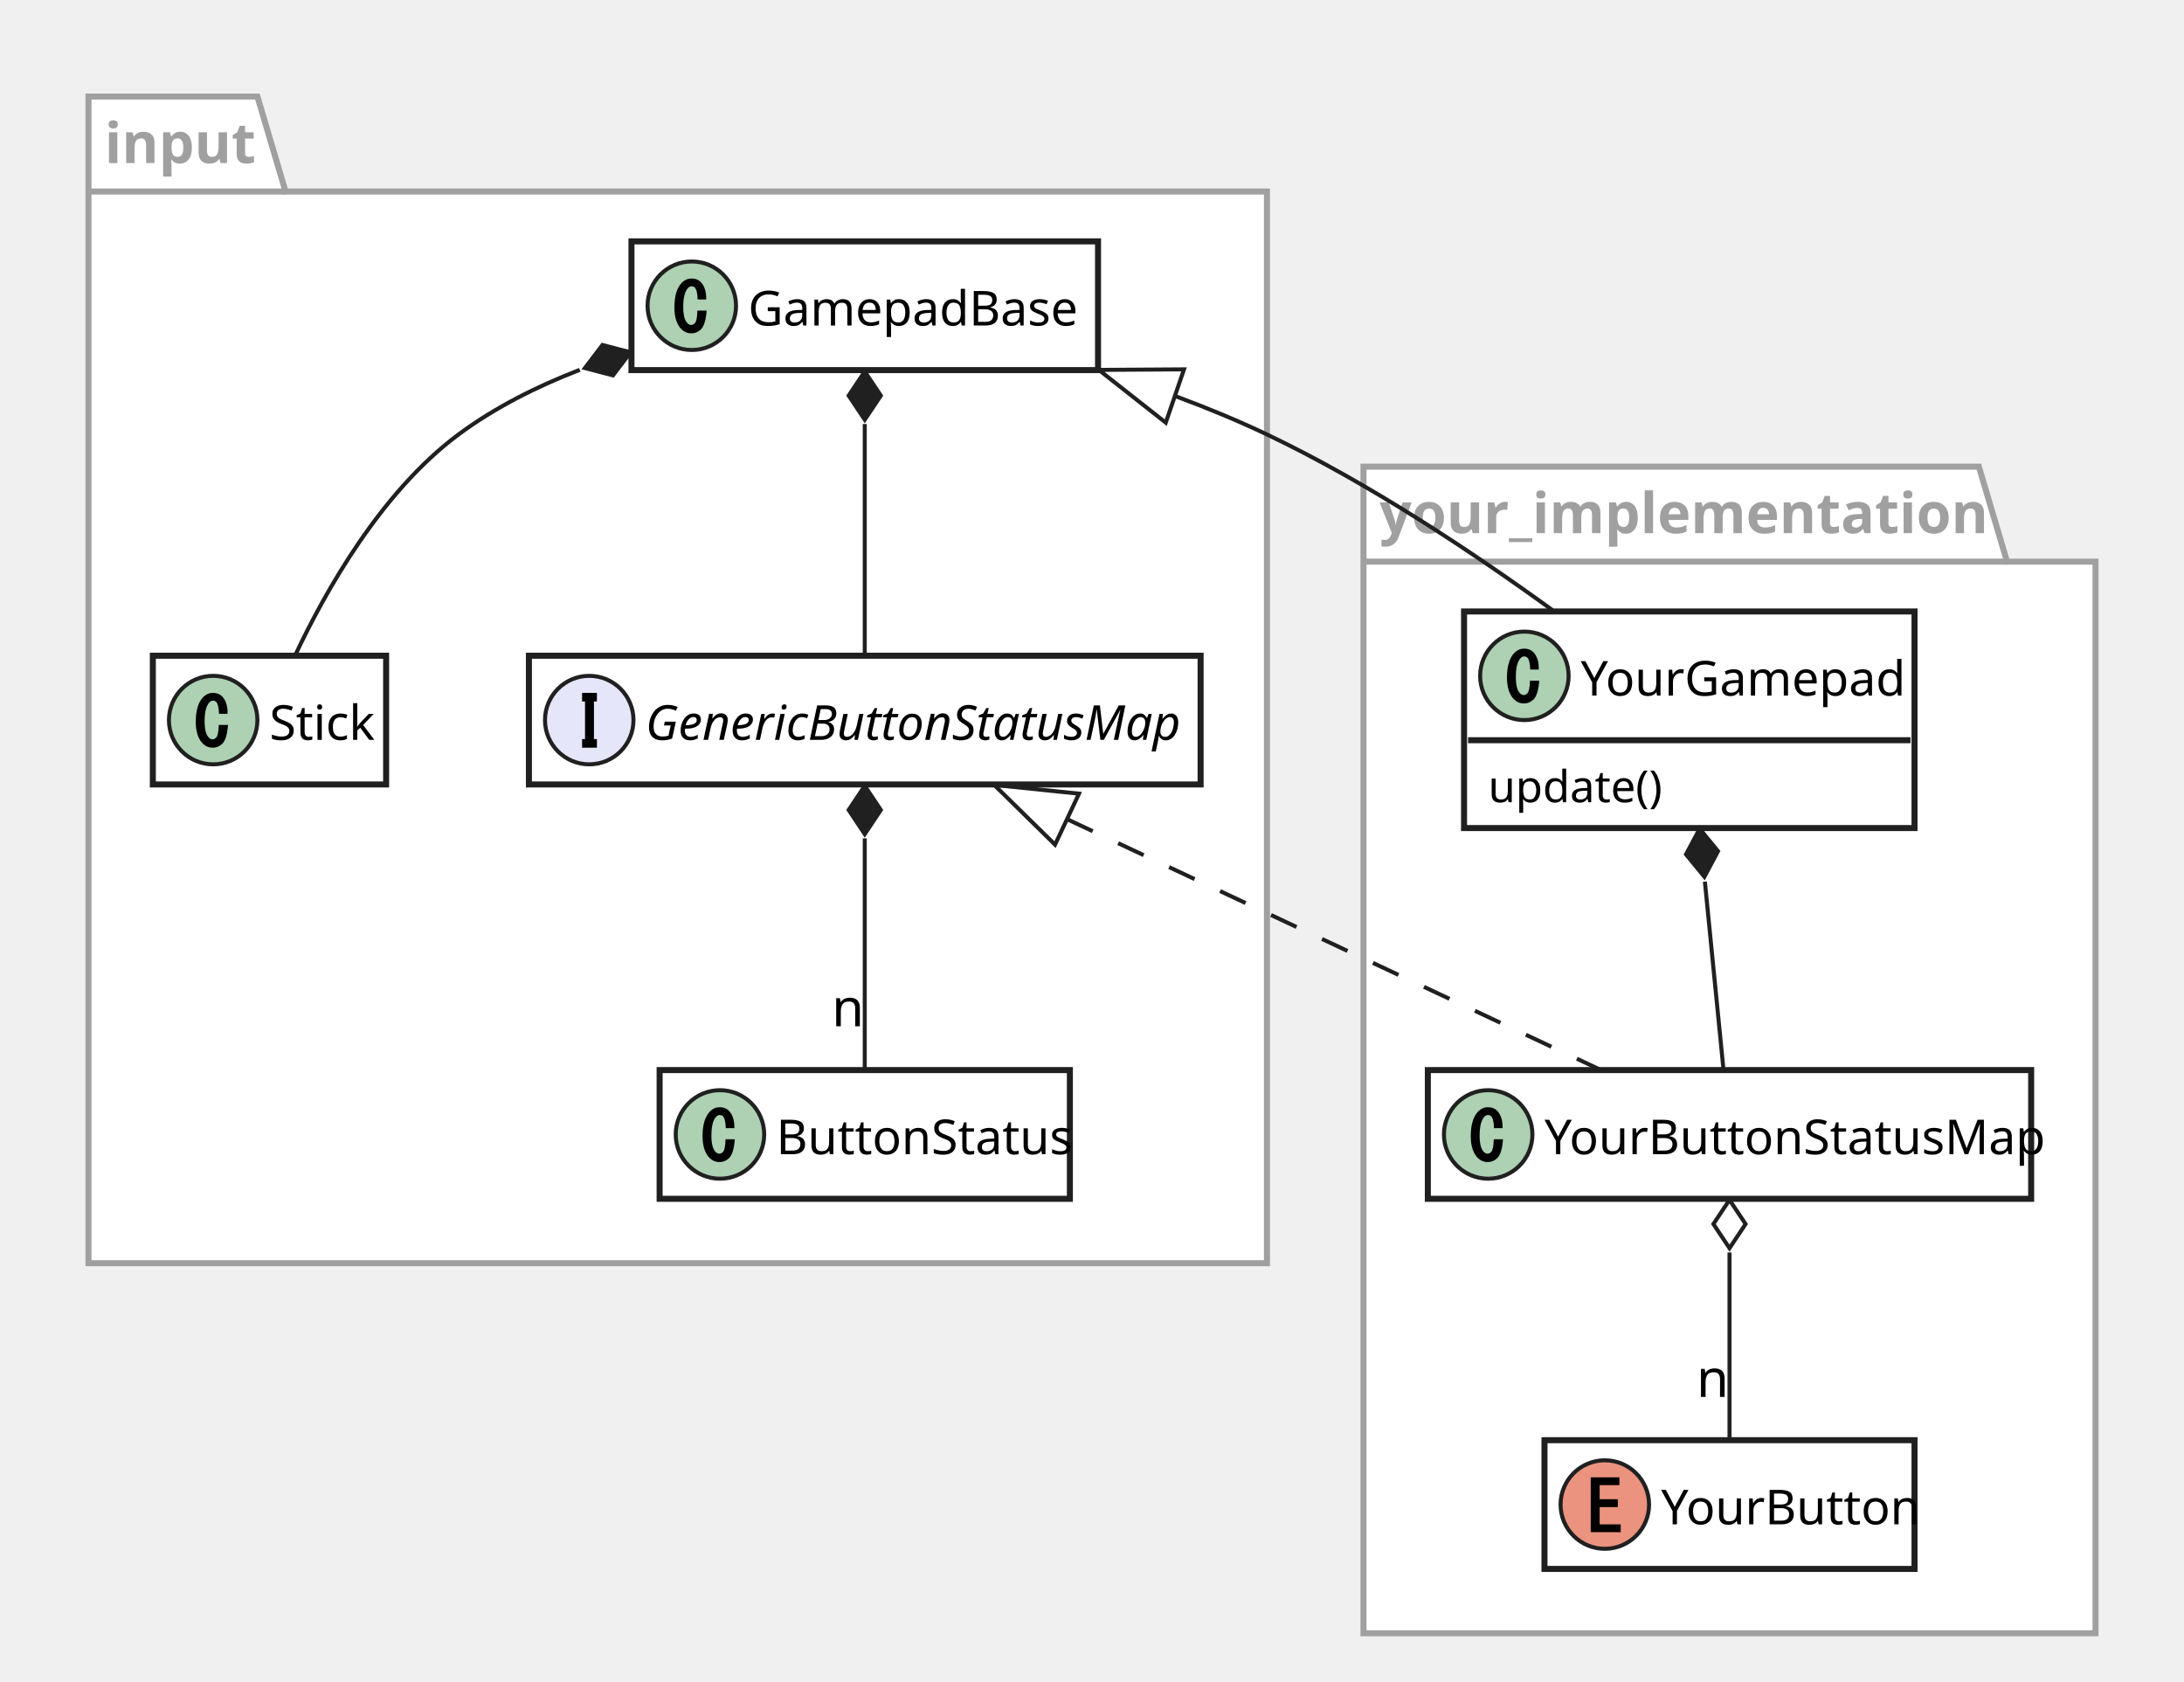
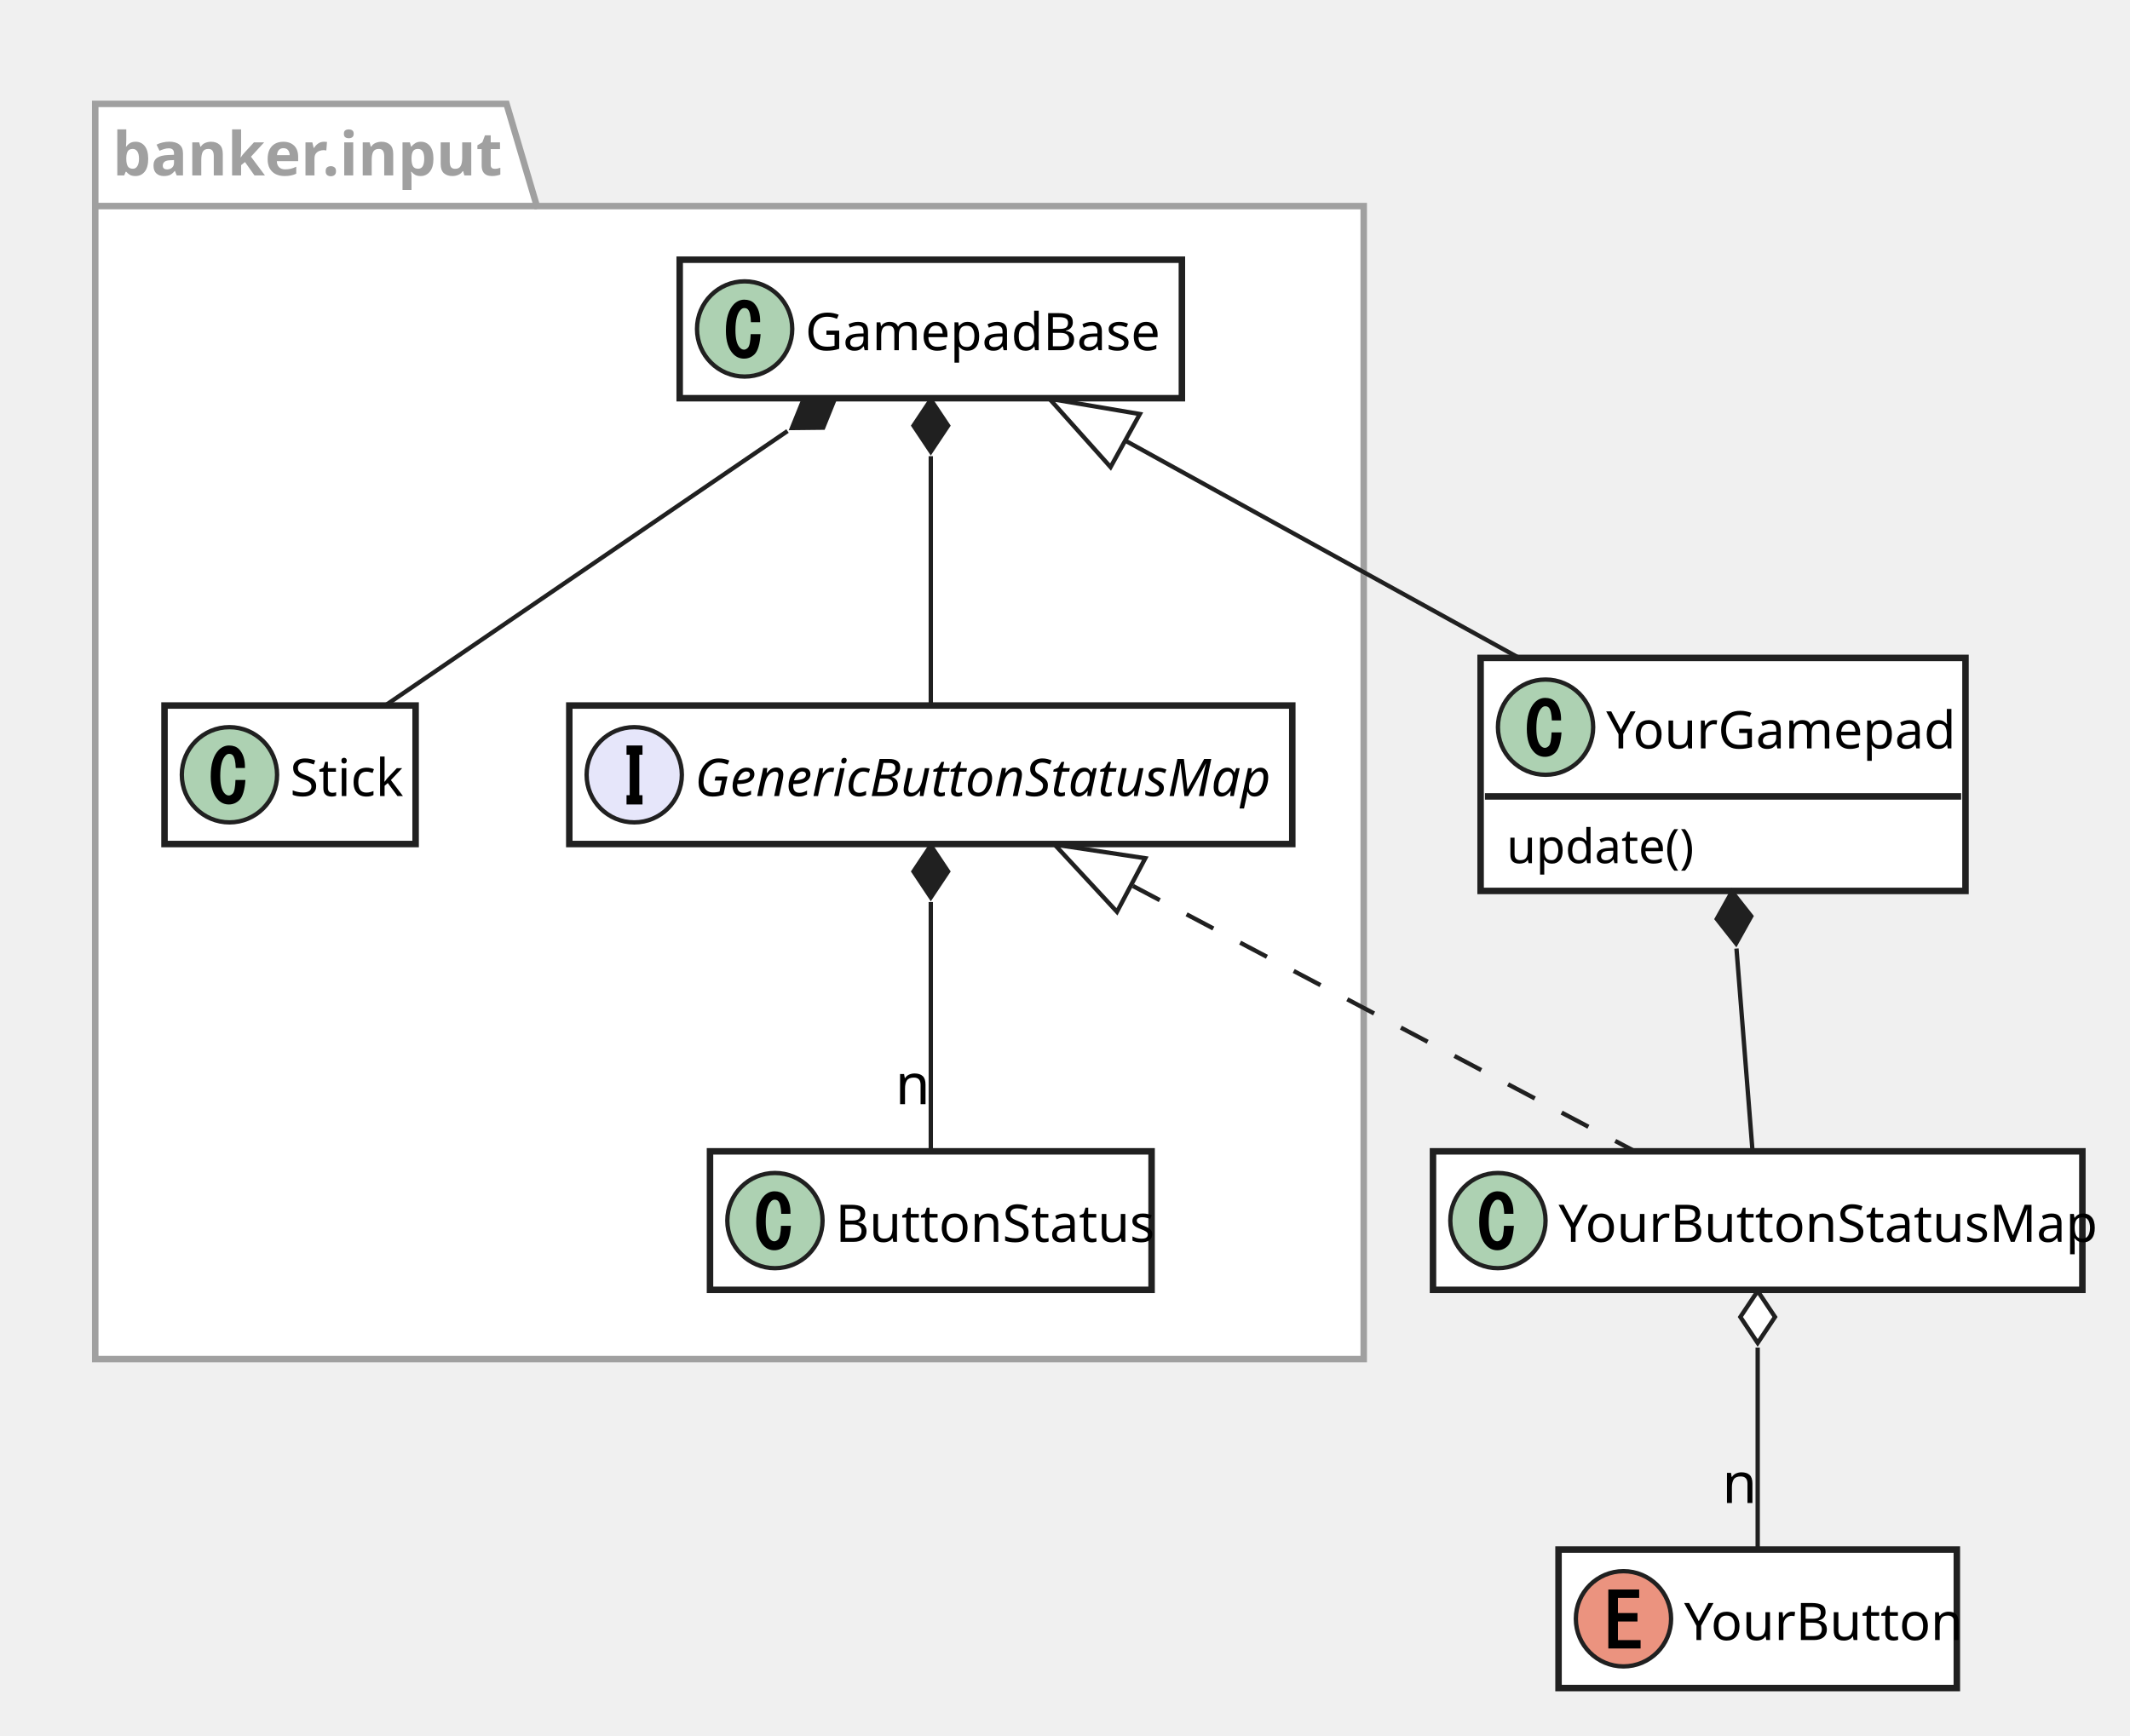
- <svg xmlns="http://www.w3.org/2000/svg" contentScriptType="application/ecmascript" contentStyleType="text/css" height="418px" preserveAspectRatio="none" style="width:543px;height:418px;" version="1.1" viewBox="0 0 543 418" width="543px" zoomAndPan="magnify">
+ <svg xmlns="http://www.w3.org/2000/svg" contentScriptType="application/ecmascript" contentStyleType="text/css" height="401px" preserveAspectRatio="none" style="width:492px;height:401px;" version="1.1" viewBox="0 0 492 401" width="492px" zoomAndPan="magnify">
  <defs />
  <g>
-     <polygon fill="#FFFFFF" points="22,24,64,24,71,47.609,315,47.609,315,314,22,314,22,24" style="stroke: #A0A0A0; stroke-width: 1.5;" />
-     <line style="stroke: #A0A0A0; stroke-width: 1.5;" x1="22" x2="71" y1="47.609" y2="47.609" />
-     <text fill="#A0A0A0" font-family="sans-serif" font-size="14" font-weight="bold" lengthAdjust="spacingAndGlyphs" textLength="36" x="26" y="40.533">input</text>
-     <polygon fill="#FFFFFF" points="339,116,492,116,499,139.609,521,139.609,521,406,339,406,339,116" style="stroke: #A0A0A0; stroke-width: 1.5;" />
-     <line style="stroke: #A0A0A0; stroke-width: 1.5;" x1="339" x2="499" y1="139.609" y2="139.609" />
-     <text fill="#A0A0A0" font-family="sans-serif" font-size="14" font-weight="bold" lengthAdjust="spacingAndGlyphs" textLength="147" x="343" y="132.533">your_implementation</text>
+     <polygon fill="#FFFFFF" points="22,24,117,24,124,47.609,315,47.609,315,314,22,314,22,24" style="stroke: #A0A0A0; stroke-width: 1.5;" />
+     <line style="stroke: #A0A0A0; stroke-width: 1.5;" x1="22" x2="124" y1="47.609" y2="47.609" />
+     <text fill="#A0A0A0" font-family="sans-serif" font-size="14" font-weight="bold" lengthAdjust="spacingAndGlyphs" textLength="89" x="26" y="40.533">banker.input</text>
    <rect fill="#FFFFFF" height="32" id="ButtonStatus" style="stroke: #202020; stroke-width: 1.5;" width="102" x="164" y="266" />
    <ellipse cx="179" cy="282" fill="#ADD1B2" rx="11" ry="11" style="stroke: #202020; stroke-width: 1.0;" />
    <path d="M182.688,283.203 Q182.438,286.688 181.297,287.844 Q180.266,288.859 178.859,288.859 Q177.453,288.859 176.422,287.844 Q174.672,286.078 174.672,282.406 Q174.672,278.156 176.547,276.25 Q177.594,275.234 178.922,275.234 Q180.328,275.234 181.172,276.047 Q182.656,277.562 182.578,280.438 L180.453,280.438 Q180.375,278.109 179.734,277.469 Q179.453,277.172 178.922,277.172 Q178.469,277.172 178.109,277.547 Q176.875,278.766 176.875,282.281 Q176.875,285.328 177.922,286.344 Q178.344,286.781 178.859,286.781 Q179.312,286.781 179.75,286.344 Q180.312,285.797 180.391,283.203 L182.688,283.203 Z " />
    <text fill="#000000" font-family="sans-serif" font-size="12" lengthAdjust="spacingAndGlyphs" textLength="70" x="193" y="286.91">ButtonStatus</text>
    <rect fill="#FFFFFF" height="32" id="GamepadBase" style="stroke: #202020; stroke-width: 1.5;" width="116" x="157" y="60" />
    <ellipse cx="172" cy="76" fill="#ADD1B2" rx="11" ry="11" style="stroke: #202020; stroke-width: 1.0;" />
    <path d="M175.688,77.203 Q175.438,80.688 174.297,81.844 Q173.266,82.859 171.859,82.859 Q170.453,82.859 169.422,81.844 Q167.672,80.078 167.672,76.406 Q167.672,72.156 169.547,70.25 Q170.594,69.234 171.922,69.234 Q173.328,69.234 174.172,70.047 Q175.656,71.562 175.578,74.438 L173.453,74.438 Q173.375,72.109 172.734,71.469 Q172.453,71.172 171.922,71.172 Q171.469,71.172 171.109,71.547 Q169.875,72.766 169.875,76.281 Q169.875,79.328 170.922,80.344 Q171.344,80.781 171.859,80.781 Q172.312,80.781 172.75,80.344 Q173.312,79.797 173.391,77.203 L175.688,77.203 Z " />
    <text fill="#000000" font-family="sans-serif" font-size="12" lengthAdjust="spacingAndGlyphs" textLength="84" x="186" y="80.91">GamepadBase</text>
    <rect fill="#FFFFFF" height="32" id="Stick" style="stroke: #202020; stroke-width: 1.5;" width="58" x="38" y="163" />
    <ellipse cx="53" cy="179" fill="#ADD1B2" rx="11" ry="11" style="stroke: #202020; stroke-width: 1.0;" />
    <path d="M56.688,180.203 Q56.438,183.688 55.297,184.844 Q54.266,185.859 52.859,185.859 Q51.453,185.859 50.422,184.844 Q48.672,183.078 48.672,179.406 Q48.672,175.156 50.547,173.25 Q51.594,172.234 52.922,172.234 Q54.328,172.234 55.172,173.047 Q56.656,174.562 56.578,177.438 L54.453,177.438 Q54.375,175.109 53.734,174.469 Q53.453,174.172 52.922,174.172 Q52.469,174.172 52.109,174.547 Q50.875,175.766 50.875,179.281 Q50.875,182.328 51.922,183.344 Q52.344,183.781 52.859,183.781 Q53.312,183.781 53.75,183.344 Q54.312,182.797 54.391,180.203 L56.688,180.203 Z " />
    <text fill="#000000" font-family="sans-serif" font-size="12" lengthAdjust="spacingAndGlyphs" textLength="26" x="67" y="183.91">Stick</text>
    <rect fill="#FFFFFF" height="32" id="GenericButtonStatusMap" style="stroke: #202020; stroke-width: 1.5;" width="167" x="131.5" y="163" />
    <ellipse cx="146.5" cy="179" fill="#E6E6FA" rx="11" ry="11" style="stroke: #202020; stroke-width: 1.0;" />
    <path d="M147.672,183.719 L148.406,183.719 L148.406,185.859 L144.719,185.859 L144.719,183.719 L145.453,183.719 L145.453,174.375 L144.719,174.375 L144.719,172.234 L148.406,172.234 L148.406,174.375 L147.672,174.375 L147.672,183.719 Z " />
    <text fill="#000000" font-family="sans-serif" font-size="12" font-style="italic" lengthAdjust="spacingAndGlyphs" textLength="135" x="160.5" y="183.91">GenericButtonStatusMap</text>
-     <rect fill="#FFFFFF" height="53.836" id="YourGamepad" style="stroke: #202020; stroke-width: 1.5;" width="112" x="364" y="152" />
-     <ellipse cx="379" cy="168" fill="#ADD1B2" rx="11" ry="11" style="stroke: #202020; stroke-width: 1.0;" />
-     <path d="M382.688,169.203 Q382.438,172.688 381.297,173.844 Q380.266,174.859 378.859,174.859 Q377.453,174.859 376.422,173.844 Q374.672,172.078 374.672,168.406 Q374.672,164.156 376.547,162.25 Q377.594,161.234 378.922,161.234 Q380.328,161.234 381.172,162.047 Q382.656,163.562 382.578,166.438 L380.453,166.438 Q380.375,164.109 379.734,163.469 Q379.453,163.172 378.922,163.172 Q378.469,163.172 378.109,163.547 Q376.875,164.766 376.875,168.281 Q376.875,171.328 377.922,172.344 Q378.344,172.781 378.859,172.781 Q379.312,172.781 379.75,172.344 Q380.312,171.797 380.391,169.203 L382.688,169.203 Z " />
-     <text fill="#000000" font-family="sans-serif" font-size="12" lengthAdjust="spacingAndGlyphs" textLength="80" x="393" y="172.91">YourGamepad</text>
-     <line style="stroke: #202020; stroke-width: 1.5;" x1="365" x2="475" y1="184" y2="184" />
-     <text fill="#000000" font-family="sans-serif" font-size="11" lengthAdjust="spacingAndGlyphs" textLength="41" x="370" y="199.419">update()</text>
-     <rect fill="#FFFFFF" height="32" id="YourButton" style="stroke: #202020; stroke-width: 1.5;" width="92" x="384" y="358" />
-     <ellipse cx="399" cy="374" fill="#EB937F" rx="11" ry="11" style="stroke: #202020; stroke-width: 1.0;" />
-     <path d="M397.719,372.672 L402.234,372.672 L402.234,374.625 L397.719,374.625 L397.719,378.922 L402.953,378.922 L402.953,380.859 L395.5,380.859 L395.5,367.234 L402.625,367.234 L402.625,369.172 L397.719,369.172 L397.719,372.672 Z " />
-     <text fill="#000000" font-family="sans-serif" font-size="12" lengthAdjust="spacingAndGlyphs" textLength="60" x="413" y="378.91">YourButton</text>
-     <rect fill="#FFFFFF" height="32" id="YourButtonStatusMap" style="stroke: #202020; stroke-width: 1.5;" width="150" x="355" y="266" />
-     <ellipse cx="370" cy="282" fill="#ADD1B2" rx="11" ry="11" style="stroke: #202020; stroke-width: 1.0;" />
-     <path d="M373.688,283.203 Q373.438,286.688 372.297,287.844 Q371.266,288.859 369.859,288.859 Q368.453,288.859 367.422,287.844 Q365.672,286.078 365.672,282.406 Q365.672,278.156 367.547,276.25 Q368.594,275.234 369.922,275.234 Q371.328,275.234 372.172,276.047 Q373.656,277.562 373.578,280.438 L371.453,280.438 Q371.375,278.109 370.734,277.469 Q370.453,277.172 369.922,277.172 Q369.469,277.172 369.109,277.547 Q367.875,278.766 367.875,282.281 Q367.875,285.328 368.922,286.344 Q369.344,286.781 369.859,286.781 Q370.312,286.781 370.75,286.344 Q371.312,285.797 371.391,283.203 L373.688,283.203 Z " />
-     <text fill="#000000" font-family="sans-serif" font-size="12" lengthAdjust="spacingAndGlyphs" textLength="118" x="384" y="286.91">YourButtonStatusMap</text>
+     <rect fill="#FFFFFF" height="53.836" id="YourGamepad" style="stroke: #202020; stroke-width: 1.5;" width="112" x="342" y="152" />
+     <ellipse cx="357" cy="168" fill="#ADD1B2" rx="11" ry="11" style="stroke: #202020; stroke-width: 1.0;" />
+     <path d="M360.688,169.203 Q360.438,172.688 359.297,173.844 Q358.266,174.859 356.859,174.859 Q355.453,174.859 354.422,173.844 Q352.672,172.078 352.672,168.406 Q352.672,164.156 354.547,162.25 Q355.594,161.234 356.922,161.234 Q358.328,161.234 359.172,162.047 Q360.656,163.562 360.578,166.438 L358.453,166.438 Q358.375,164.109 357.734,163.469 Q357.453,163.172 356.922,163.172 Q356.469,163.172 356.109,163.547 Q354.875,164.766 354.875,168.281 Q354.875,171.328 355.922,172.344 Q356.344,172.781 356.859,172.781 Q357.312,172.781 357.75,172.344 Q358.312,171.797 358.391,169.203 L360.688,169.203 Z " />
+     <text fill="#000000" font-family="sans-serif" font-size="12" lengthAdjust="spacingAndGlyphs" textLength="80" x="371" y="172.91">YourGamepad</text>
+     <line style="stroke: #202020; stroke-width: 1.5;" x1="343" x2="453" y1="184" y2="184" />
+     <text fill="#000000" font-family="sans-serif" font-size="11" lengthAdjust="spacingAndGlyphs" textLength="41" x="348" y="199.419">update()</text>
+     <rect fill="#FFFFFF" height="32" id="YourButton" style="stroke: #202020; stroke-width: 1.5;" width="92" x="360" y="358" />
+     <ellipse cx="375" cy="374" fill="#EB937F" rx="11" ry="11" style="stroke: #202020; stroke-width: 1.0;" />
+     <path d="M373.719,372.672 L378.234,372.672 L378.234,374.625 L373.719,374.625 L373.719,378.922 L378.953,378.922 L378.953,380.859 L371.5,380.859 L371.5,367.234 L378.625,367.234 L378.625,369.172 L373.719,369.172 L373.719,372.672 Z " />
+     <text fill="#000000" font-family="sans-serif" font-size="12" lengthAdjust="spacingAndGlyphs" textLength="60" x="389" y="378.91">YourButton</text>
+     <rect fill="#FFFFFF" height="32" id="YourButtonStatusMap" style="stroke: #202020; stroke-width: 1.5;" width="150" x="331" y="266" />
+     <ellipse cx="346" cy="282" fill="#ADD1B2" rx="11" ry="11" style="stroke: #202020; stroke-width: 1.0;" />
+     <path d="M349.688,283.203 Q349.438,286.688 348.297,287.844 Q347.266,288.859 345.859,288.859 Q344.453,288.859 343.422,287.844 Q341.672,286.078 341.672,282.406 Q341.672,278.156 343.547,276.25 Q344.594,275.234 345.922,275.234 Q347.328,275.234 348.172,276.047 Q349.656,277.562 349.578,280.438 L347.453,280.438 Q347.375,278.109 346.734,277.469 Q346.453,277.172 345.922,277.172 Q345.469,277.172 345.109,277.547 Q343.875,278.766 343.875,282.281 Q343.875,285.328 344.922,286.344 Q345.344,286.781 345.859,286.781 Q346.312,286.781 346.75,286.344 Q347.312,285.797 347.391,283.203 L349.688,283.203 Z " />
+     <text fill="#000000" font-family="sans-serif" font-size="12" lengthAdjust="spacingAndGlyphs" textLength="118" x="360" y="286.91">YourButtonStatusMap</text>
    <path d="M215,208.399 C215,227.046 215,250.701 215,265.847 " fill="none" id="GenericButtonStatusMap&lt;-ButtonStatus" style="stroke: #202020; stroke-width: 1.0;" />
    <polygon fill="#202020" points="215,195.34,211,201.34,215,207.34,219,201.34,215,195.34" style="stroke: #202020; stroke-width: 1.0;" />
    <text fill="#000000" font-family="sans-serif" font-size="13" lengthAdjust="spacingAndGlyphs" textLength="7" x="206.797" y="255.1">n</text>
    <path d="M215,105.399 C215,124.046 215,147.701 215,162.847 " fill="none" id="GamepadBase&lt;-GenericButtonStatusMap" style="stroke: #202020; stroke-width: 1.0;" />
    <polygon fill="#202020" points="215,92.34,211,98.34,215,104.34,219,98.34,215,92.34" style="stroke: #202020; stroke-width: 1.0;" />
-     <path d="M144.157,91.93 C133.452,96.063 122.997,101.32 114,108 C94.725,122.311 80.858,147.014 73.379,162.921 " fill="none" id="GamepadBase&lt;-Stick" style="stroke: #202020; stroke-width: 1.0;" />
-     <polygon fill="#202020" points="156.766,87.576,149.789,85.752,145.423,91.491,152.399,93.315,156.766,87.576" style="stroke: #202020; stroke-width: 1.0;" />
-     <path d="M292.43,98.545 C300.173,101.427 307.82,104.582 315,108 C340.123,119.96 366.16,137.281 386.022,151.7 " fill="none" id="GamepadBase&lt;-YourGamepad" style="stroke: #202020; stroke-width: 1.0;" />
-     <polygon fill="none" points="289.838,105.056,273.19,91.948,294.379,91.813,289.838,105.056" style="stroke: #202020; stroke-width: 1.0;" />
-     <path d="M430,311.34 C430,326.785 430,345.279 430,357.958 " fill="none" id="YourButtonStatusMap&lt;-YourButton" style="stroke: #202020; stroke-width: 1.0;" />
-     <polygon fill="#FFFFFF" points="430,298.267,426,304.267,430,310.267,434,304.267,430,298.267" style="stroke: #202020; stroke-width: 1.0;" />
-     <text fill="#000000" font-family="sans-serif" font-size="13" lengthAdjust="spacingAndGlyphs" textLength="7" x="421.797" y="347.249">n</text>
-     <path d="M265.331,203.644 C306.305,222.892 362.906,249.482 397.944,265.941 " fill="none" id="GenericButtonStatusMap&lt;-YourButtonStatusMap" style="stroke: #202020; stroke-width: 1.0; stroke-dasharray: 7.0,7.0;" />
-     <polygon fill="none" points="262.313,209.96,247.188,195.121,268.266,197.289,262.313,209.96" style="stroke: #202020; stroke-width: 1.0;" />
-     <path d="M423.876,219.148 C425.49,235.445 427.268,253.404 428.49,265.753 " fill="none" id="YourGamepad&lt;-YourButtonStatusMap" style="stroke: #202020; stroke-width: 1.0;" />
-     <polygon fill="#202020" points="422.575,206.01,419.186,212.375,423.758,217.952,427.147,211.587,422.575,206.01" style="stroke: #202020; stroke-width: 1.0;" />
+     <path d="M181.908,99.583 C153.688,118.842 113.894,145.998 89.309,162.776 " fill="none" id="GamepadBase&lt;-Stick" style="stroke: #202020; stroke-width: 1.0;" />
+     <polygon fill="#202020" points="192.843,92.121,185.632,92.199,182.931,98.885,190.142,98.807,192.843,92.121" style="stroke: #202020; stroke-width: 1.0;" />
+     <path d="M260.083,101.882 C287.661,117.102 322.891,136.546 350.84,151.972 " fill="none" id="GamepadBase&lt;-YourGamepad" style="stroke: #202020; stroke-width: 1.0;" />
+     <polygon fill="none" points="256.525,107.913,242.397,92.121,263.29,95.656,256.525,107.913" style="stroke: #202020; stroke-width: 1.0;" />
+     <path d="M261.703,204.696 C297.927,223.851 346.959,249.779 377.522,265.941 " fill="none" id="GenericButtonStatusMap&lt;-YourButtonStatusMap" style="stroke: #202020; stroke-width: 1.0; stroke-dasharray: 7.0,7.0;" />
+     <polygon fill="none" points="258.003,210.658,243.595,195.121,264.547,198.282,258.003,210.658" style="stroke: #202020; stroke-width: 1.0;" />
+     <path d="M401.101,219.148 C402.392,235.445 403.814,253.404 404.792,265.753 " fill="none" id="YourGamepad&lt;-YourButtonStatusMap" style="stroke: #202020; stroke-width: 1.0;" />
+     <polygon fill="#202020" points="400.06,206.01,396.546,212.307,401.008,217.972,404.522,211.675,400.06,206.01" style="stroke: #202020; stroke-width: 1.0;" />
+     <path d="M406,311.34 C406,326.785 406,345.279 406,357.958 " fill="none" id="YourButtonStatusMap&lt;-YourButton" style="stroke: #202020; stroke-width: 1.0;" />
+     <polygon fill="#FFFFFF" points="406,298.267,402,304.267,406,310.267,410,304.267,406,298.267" style="stroke: #202020; stroke-width: 1.0;" />
+     <text fill="#000000" font-family="sans-serif" font-size="13" lengthAdjust="spacingAndGlyphs" textLength="7" x="397.797" y="347.249">n</text>
  </g>
</svg>
